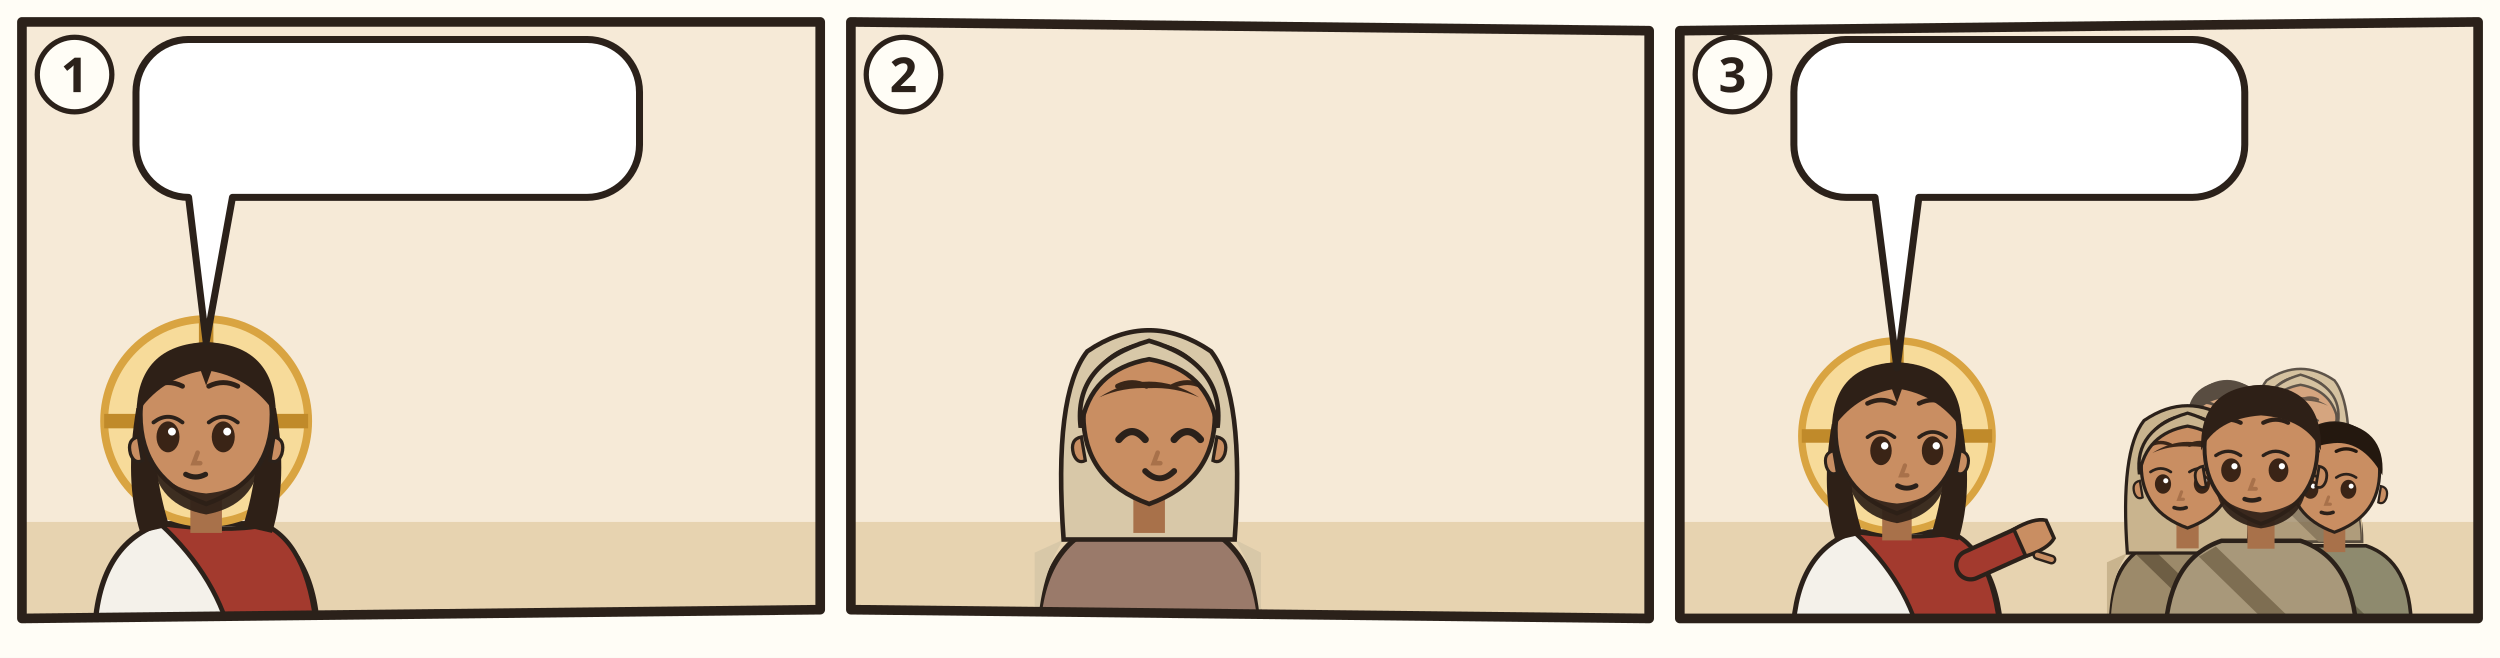
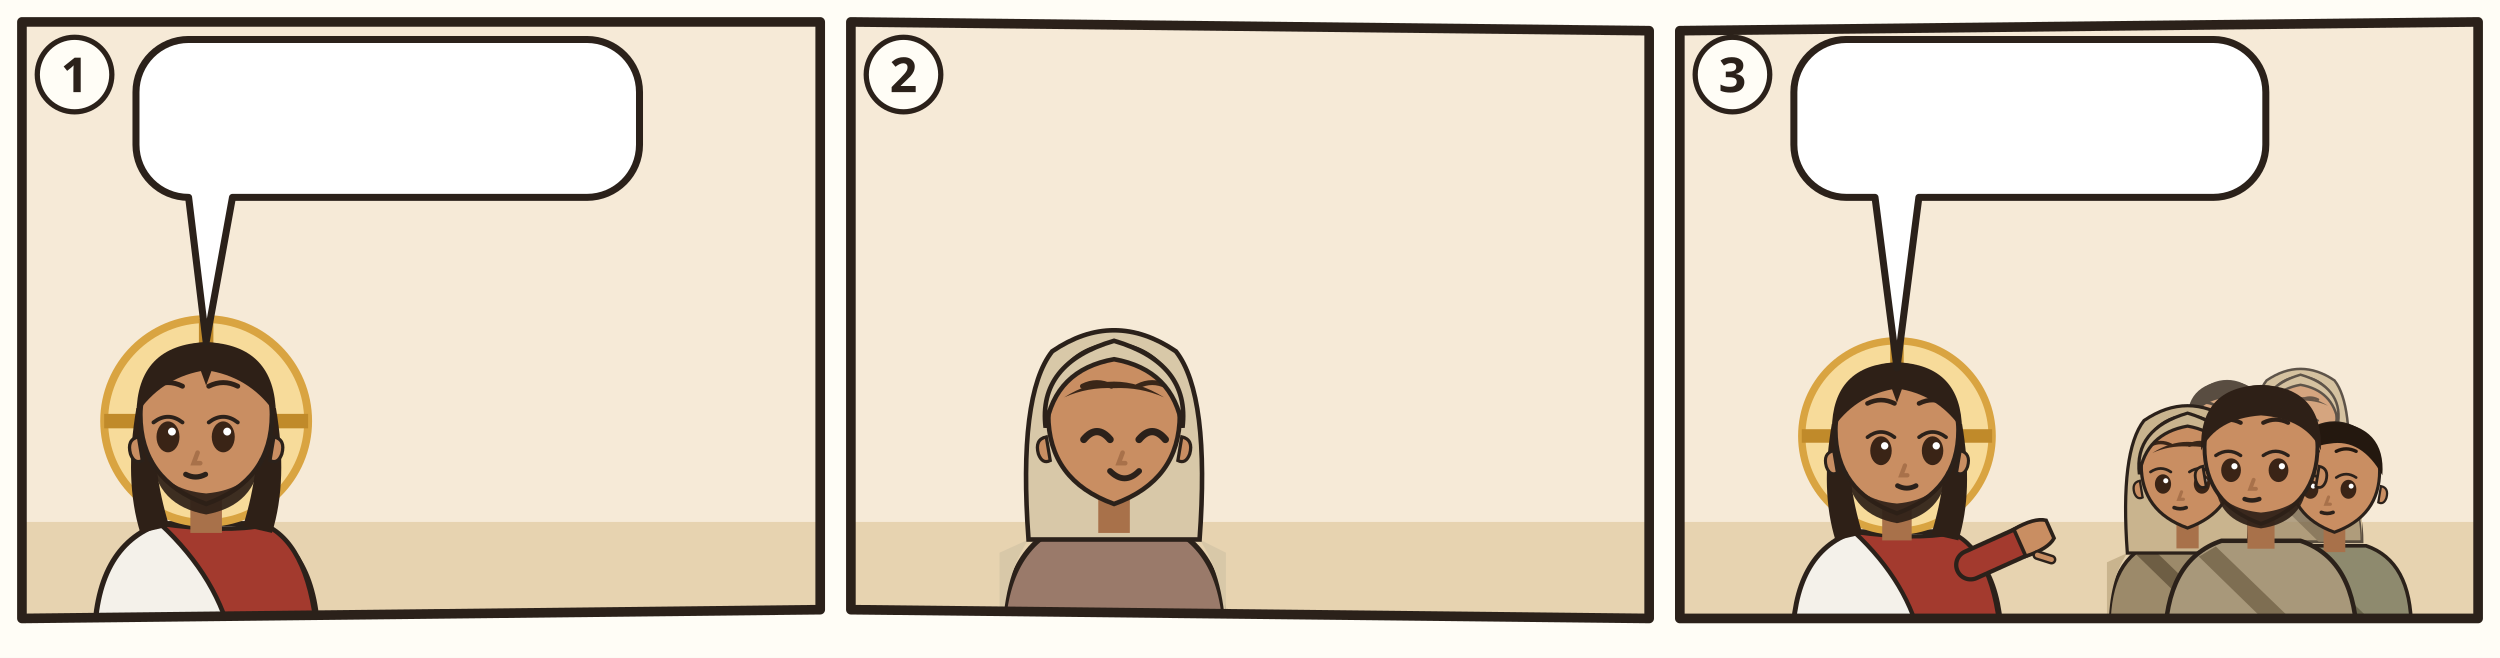
<svg xmlns="http://www.w3.org/2000/svg" viewBox="0 0 380 100">
  <rect width="380" height="100" fill="#FFFDF6" />
  <g transform="translate(2 2) scale(0.6667)">
    <clipPath id="an-cp-mat-013-031-035-1">
      <polygon points="2,2 184,2 184,136 2,138" />
    </clipPath>
    <g clip-path="url(#an-cp-mat-013-031-035-1)">
      <polygon points="2,2 184,2 184,136 2,138" fill="#F6EAD7" />
      <path d="M0 116h186v24H0z" fill="#E7D3B0" />
      <g transform="translate(44 93.0) scale(1.5)">
        <path d="M-17 34Q-17 19-7 15.6L7 15.6Q17 19 17 34z" fill="#F4F1EA" stroke="#2B211A" stroke-width=".8" />
        <path d="M-7 15.6Q3 17 9 15.8Q16 19 17 34L4 34Q2 24-7 15.6z" fill="#A33A2E" stroke="#2B211A" stroke-width=".7" />
        <circle r="15.5" fill="#F7DB9A" stroke="#D9A441" stroke-width="1.2" />
        <path d="M0-15.5v5M-15.5 0h5M15.5 0h-5" stroke="#C08A2A" stroke-width="2.2" />
        <path d="M-10.6 -2Q-12.5 9-10 17L-5.6 16Q-8.4 7-7.6-1z M10.6 -2Q12.5 9 10 17L5.6 16Q8.4 7 7.6-1z" fill="#2E2017" />
        <path d="M-2.4 11h4.8v6h-4.8z" fill="#A8714A" />
        <path d="M-10 -1Q-10 9 0 12.6Q10 9 10 -1A10 10.6 0 0 0 -10 -1z" fill="#C98E62" stroke="#2B211A" stroke-width=".7" />
        <path d="M10.3 2.4q1.8.4 1.2 2.6-.6 1.6-1.8 1z M-10.3 2.4q-1.8.4-1.2 2.6.6 1.6 1.8 1z" fill="#C98E62" stroke="#2B211A" stroke-width=".5" />
        <path d="M-8.2 5.6Q-7.6 12.8 0 14.2Q7.6 12.8 8.2 5.6Q6.6 10.4 0 11Q-6.6 10.4-8.2 5.6z" fill="#2E2017" opacity=".92" />
        <ellipse cx="-5.8" cy="2.4" rx="1.75" ry="2.35" fill="#3A2416" />
        <path d="M-8.0 0.2Q-5.8 -1.5 -3.6 0.2" fill="none" stroke="#2B211A" stroke-width=".6" stroke-linecap="round" />
        <circle cx="-5.2" cy="1.6" r=".6" fill="#FFF" />
        <ellipse cx="2.6" cy="2.4" rx="1.75" ry="2.35" fill="#3A2416" />
        <path d="M0.4 0.2Q2.6 -1.5 4.8 0.2" fill="none" stroke="#2B211A" stroke-width=".6" stroke-linecap="round" />
        <circle cx="3.2" cy="1.6" r=".6" fill="#FFF" />
        <path d="M-8.0 -5.3Q-5.8 -6.4 -3.6 -5.3M0.4 -5.3Q2.6 -6.4 4.8 -5.3" fill="none" stroke="#2E2017" stroke-width=".75" stroke-linecap="round" />
        <path d="M-1.3 4.8l-.6 1.6h1" fill="none" stroke="#A8714A" stroke-width=".7" stroke-linecap="round" />
        <path d="M-3.1 8.1Q-1.6 8.9 -0.1 8.1" fill="none" stroke="#2B211A" stroke-width=".8" stroke-linecap="round" />
        <path d="M-10.6-1Q-10.5-11.6 0-12Q10.5-11.6 10.6-1Q7-6.4 .8-7.6L0-5.4-.8-7.6Q-7-6.4-10.6-1z" fill="#2E2017" />
      </g>
      <use href="#an-senfstaude" x="112.0" y="66" width="50" height="58" />
      <g>
        <path d="M40 6H130.8A12 12 0 0 1 142.8 18V30A12 12 0 0 1 130.8 42L50 42L44 75L40 42H40A12 12 0 0 1 28 30V18A12 12 0 0 1 40 6Z" fill="#FFFFFF" stroke="#2B211A" stroke-width="1.6" stroke-linejoin="round" />
        <use href="#an-samen" x="34" y="12" width="26.2" height="24" />
        <use href="#an-z-pfeil" x="65.2" y="12" width="45.6" height="24" />
        <use href="#an-senfstaude" x="115.8" y="12" width="21.0" height="24" />
      </g>
    </g>
    <polygon points="2,2 184,2 184,136 2,138" fill="none" stroke="#2B211A" stroke-width="2.2" stroke-linejoin="round" />
    <circle cx="14" cy="14" r="8.5" fill="#FFFDF6" stroke="#2B211A" stroke-width="1.2" />
    <text x="14" y="18" text-anchor="middle" font-family="sans-serif" font-size="11" font-weight="700" fill="#2B211A">1</text>
  </g>
  <g transform="translate(128 2) scale(0.6667)">
    <clipPath id="an-cp-mat-013-031-035-2">
      <polygon points="2,2 184,4 184,138 2,136" />
    </clipPath>
    <g clip-path="url(#an-cp-mat-013-031-035-2)">
      <polygon points="2,2 184,4 184,138 2,136" fill="#F6EAD7" />
      <path d="M0 116h186v24H0z" fill="#E7D3B0" />
-       <g transform="translate(70 93.0) scale(1.5)">
+       <g transform="translate(62 93.0) scale(1.5)">
        <path d="M-17 34Q-17 19-7 15.6L7 15.6Q17 19 17 34z" fill="#9A7A6A" stroke="#2B211A" stroke-width=".8" />
        <path d="M-13 18Q-17 24-17 34h-.4V20zM13 18Q17 24 17 34V20z" fill="#D8C8A8" />
        <path d="M-13 18Q-14.6-4-9.4-10.6Q0-17 9.4-10.6Q14.6-4 13 18z" fill="#D8C8A8" stroke="#2B211A" stroke-width=".7" />
        <path d="M-2.4 11h4.8v6h-4.8z" fill="#A8714A" />
        <path d="M-10 -1Q-10 9 0 12.6Q10 9 10 -1A10 10.6 0 0 0 -10 -1z" fill="#C98E62" stroke="#2B211A" stroke-width=".7" />
        <path d="M10.3 2.4q1.8.4 1.2 2.6-.6 1.6-1.8 1z M-10.3 2.4q-1.8.4-1.2 2.6.6 1.6 1.8 1z" fill="#C98E62" stroke="#2B211A" stroke-width=".5" />
        <path d="M-4.6 2.8Q-2.6 0.4 -0.6 2.8" fill="none" stroke="#2B211A" stroke-width="1.1" stroke-linecap="round" />
        <path d="M3.8 2.8Q5.8 0.4 7.8 2.8" fill="none" stroke="#2B211A" stroke-width="1.1" stroke-linecap="round" />
        <path d="M-4.8 -5.3Q-2.6 -6.4 -0.4 -5.3M3.6 -5.3Q5.8 -6.4 8.0 -5.3" fill="none" stroke="#3A2618" stroke-width=".75" stroke-linecap="round" />
        <path d="M1.3 4.8l-.6 1.6h1" fill="none" stroke="#A8714A" stroke-width=".7" stroke-linecap="round" />
        <path d="M-0.6 7.6Q1.6 9.8 3.8 7.6" fill="none" stroke="#2B211A" stroke-width=".9" stroke-linecap="round" />
        <path d="M-7.6-3.6Q0-8.4 7.6-3.6Q4-5.2 0-5Q-4-5.2-7.6-3.6z" fill="#3A2618" />
        <path d="M-10.4 1Q-11.6-8.8 0-12.2Q11.6-8.8 10.4 1Q9-7.8 0-9.4Q-9-7.8-10.4 1z" fill="#D8C8A8" stroke="#2B211A" stroke-width=".7" />
      </g>
-       <use href="#an-sauerteig" x="96.0" y="111" width="18" height="13" />
-       <use href="#an-z-wachsen" x="95.0" y="87.5" width="20" height="20" />
+       <use href="#an-backtrog" x="96.0" y="99" width="40" height="25" />
+       <use href="#an-z-wachsen" x="106.0" y="81.5" width="20" height="20" />
    </g>
    <polygon points="2,2 184,4 184,138 2,136" fill="none" stroke="#2B211A" stroke-width="2.2" stroke-linejoin="round" />
    <circle cx="14" cy="14" r="8.5" fill="#FFFDF6" stroke="#2B211A" stroke-width="1.2" />
    <text x="14" y="18" text-anchor="middle" font-family="sans-serif" font-size="11" font-weight="700" fill="#2B211A">2</text>
  </g>
  <g transform="translate(254 2) scale(0.6667)">
    <clipPath id="an-cp-mat-013-031-035-3">
      <polygon points="2,4 184,2 184,138 2,138" />
    </clipPath>
    <g clip-path="url(#an-cp-mat-013-031-035-3)">
      <polygon points="2,4 184,2 184,138 2,138" fill="#F6EAD7" />
      <path d="M0 116h186v24H0z" fill="#E7D3B0" />
      <g transform="translate(51.5 96.4) scale(1.4)">
        <path d="M-17 34Q-17 19-7 15.6L7 15.6Q17 19 17 34z" fill="#F4F1EA" stroke="#2B211A" stroke-width=".8" />
        <path d="M-7 15.6Q3 17 9 15.8Q16 19 17 34L4 34Q2 24-7 15.6z" fill="#A33A2E" stroke="#2B211A" stroke-width=".7" />
        <path d="M12 21L21.1 16.9" stroke="#2B211A" stroke-width="5.4" stroke-linecap="round" />
        <path d="M12 21L21.1 16.9" stroke="#A33A2E" stroke-width="4" stroke-linecap="round" />
        <g transform="translate(21.1 16.9) rotate(66)">
          <path d="M-2.4 1.2Q-2.8-2.6-1.6-4.2h3.2Q2.8-2.6 2.4 1.2z" fill="#C98E62" stroke="#2B211A" stroke-width=".6" />
          <path d="M3 -.6l1.6-1.8" stroke="#2B211A" stroke-width="1.6" stroke-linecap="round" />
          <path d="M3 -.6l1.6-1.8" stroke="#C98E62" stroke-width=".8" stroke-linecap="round" />
        </g>
        <circle r="15.5" fill="#F7DB9A" stroke="#D9A441" stroke-width="1.2" />
        <path d="M0-15.5v5M-15.5 0h5M15.5 0h-5" stroke="#C08A2A" stroke-width="2.2" />
        <path d="M-10.6 -2Q-12.5 9-10 17L-5.6 16Q-8.4 7-7.6-1z M10.6 -2Q12.5 9 10 17L5.6 16Q8.4 7 7.6-1z" fill="#2E2017" />
        <path d="M-2.4 11h4.8v6h-4.8z" fill="#A8714A" />
        <path d="M-10 -1Q-10 9 0 12.6Q10 9 10 -1A10 10.6 0 0 0 -10 -1z" fill="#C98E62" stroke="#2B211A" stroke-width=".7" />
        <path d="M10.3 2.4q1.8.4 1.2 2.6-.6 1.6-1.8 1z M-10.3 2.4q-1.8.4-1.2 2.6.6 1.6 1.8 1z" fill="#C98E62" stroke="#2B211A" stroke-width=".5" />
        <path d="M-8.2 5.6Q-7.6 12.8 0 14.2Q7.6 12.8 8.2 5.6Q6.6 10.4 0 11Q-6.6 10.4-8.2 5.6z" fill="#2E2017" opacity=".92" />
        <ellipse cx="-2.6" cy="2.4" rx="1.75" ry="2.35" fill="#3A2416" />
        <path d="M-4.8 0.2Q-2.6 -1.5 -0.4 0.2" fill="none" stroke="#2B211A" stroke-width=".6" stroke-linecap="round" />
        <circle cx="-2.0" cy="1.6" r=".6" fill="#FFF" />
        <ellipse cx="5.8" cy="2.4" rx="1.75" ry="2.35" fill="#3A2416" />
        <path d="M3.6 0.2Q5.8 -1.5 8.0 0.2" fill="none" stroke="#2B211A" stroke-width=".6" stroke-linecap="round" />
        <circle cx="6.4" cy="1.6" r=".6" fill="#FFF" />
        <path d="M-4.8 -5.3Q-2.6 -6.4 -0.4 -5.3M3.6 -5.3Q5.8 -6.4 8.0 -5.3" fill="none" stroke="#2E2017" stroke-width=".75" stroke-linecap="round" />
        <path d="M1.3 4.8l-.6 1.6h1" fill="none" stroke="#A8714A" stroke-width=".7" stroke-linecap="round" />
        <path d="M0.1 8.1Q1.6 8.9 3.1 8.1" fill="none" stroke="#2B211A" stroke-width=".8" stroke-linecap="round" />
        <path d="M-10.6-1Q-10.5-11.6 0-12Q10.5-11.6 10.6-1Q7-6.4 .8-7.6L0-5.4-.8-7.6Q-7-6.4-10.6-1z" fill="#2E2017" />
      </g>
      <g opacity=".75">
        <g transform="translate(126.772 93.768) scale(0.85008)">
          <path d="M-17 34Q-17 19-7 15.6L7 15.6Q17 19 17 34z" fill="#8E8A6E" stroke="#2B211A" stroke-width=".8" />
          <path d="M-8 16.6L10 34h-5L-11 18.4z" fill="#6A664C" />
          <path d="M-2.4 11h4.8v6h-4.8z" fill="#A8714A" />
          <path d="M-10 -1Q-10 9 0 12.6Q10 9 10 -1A10 10.6 0 0 0 -10 -1z" fill="#C98E62" stroke="#2B211A" stroke-width=".7" />
          <path d="M10.3 2.4q1.8.4 1.2 2.6-.6 1.6-1.8 1z M-10.3 2.4q-1.8.4-1.2 2.6.6 1.6 1.8 1z" fill="#C98E62" stroke="#2B211A" stroke-width=".5" />
          <ellipse cx="-5.3" cy="3.1" rx="1.75" ry="2.1" fill="#3A2416" />
          <path d="M-8.0 0.5Q-5.8 -1.0 -3.6 0.5" fill="none" stroke="#2B211A" stroke-width=".6" stroke-linecap="round" />
          <circle cx="-4.7" cy="2.4" r=".55" fill="#FFF" />
          <ellipse cx="3.1" cy="3.1" rx="1.75" ry="2.1" fill="#3A2416" />
          <path d="M0.4 0.5Q2.6 -1.0 4.8 0.5" fill="none" stroke="#2B211A" stroke-width=".6" stroke-linecap="round" />
          <circle cx="3.7" cy="2.4" r=".55" fill="#FFF" />
          <path d="M-8.0 -5.3Q-5.8 -6.4 -3.6 -5.3M0.4 -5.3Q2.6 -6.4 4.8 -5.3" fill="none" stroke="#24180F" stroke-width=".75" stroke-linecap="round" />
          <path d="M-1.3 4.8l-.6 1.6h1" fill="none" stroke="#A8714A" stroke-width=".7" stroke-linecap="round" />
          <path d="M-2.9 8.2Q-1.6 8.7 -0.3 8.2" fill="none" stroke="#2B211A" stroke-width=".8" stroke-linecap="round" />
          <path d="M-10.6 0Q-11.4-10.8 0-11.8Q11.4-10.8 10.6 0Q6-8.2-1-7Q-7-6.4-10.6 0z" fill="#24180F" />
        </g>
        <g transform="translate(143.516 92.48) scale(0.82432)">
          <path d="M-17 34Q-17 19-7 15.6L7 15.6Q17 19 17 34z" fill="#9C8A6A" stroke="#2B211A" stroke-width=".8" />
          <path d="M-13 18Q-17 24-17 34h-.4V20zM13 18Q17 24 17 34V20z" fill="#C9B48E" />
          <path d="M-8 16.6L10 34h-5L-11 18.4z" fill="#6E5E44" />
          <path d="M-13 18Q-14.6-4-9.4-10.6Q0-17 9.4-10.6Q14.6-4 13 18z" fill="#C9B48E" stroke="#2B211A" stroke-width=".7" />
          <path d="M-2.4 11h4.8v6h-4.8z" fill="#A8714A" />
          <path d="M-10 -1Q-10 9 0 12.6Q10 9 10 -1A10 10.6 0 0 0 -10 -1z" fill="#C98E62" stroke="#2B211A" stroke-width=".7" />
          <path d="M10.3 2.4q1.8.4 1.2 2.6-.6 1.6-1.8 1z M-10.3 2.4q-1.8.4-1.2 2.6.6 1.6 1.8 1z" fill="#C98E62" stroke="#2B211A" stroke-width=".5" />
          <ellipse cx="-5.3" cy="3.1" rx="1.75" ry="2.1" fill="#3A2416" />
          <path d="M-8.0 0.5Q-5.8 -1.0 -3.6 0.5" fill="none" stroke="#2B211A" stroke-width=".6" stroke-linecap="round" />
          <circle cx="-4.7" cy="2.4" r=".55" fill="#FFF" />
          <ellipse cx="3.1" cy="3.1" rx="1.75" ry="2.1" fill="#3A2416" />
          <path d="M0.4 0.5Q2.6 -1.0 4.8 0.5" fill="none" stroke="#2B211A" stroke-width=".6" stroke-linecap="round" />
          <circle cx="3.7" cy="2.4" r=".55" fill="#FFF" />
          <path d="M-8.0 -5.3Q-5.8 -6.4 -3.6 -5.3M0.4 -5.3Q2.6 -6.4 4.8 -5.3" fill="none" stroke="#3A2618" stroke-width=".75" stroke-linecap="round" />
          <path d="M-1.3 4.8l-.6 1.6h1" fill="none" stroke="#A8714A" stroke-width=".7" stroke-linecap="round" />
          <path d="M-2.9 8.2Q-1.6 8.7 -0.3 8.2" fill="none" stroke="#2B211A" stroke-width=".8" stroke-linecap="round" />
          <path d="M-7.6-3.6Q0-8.4 7.6-3.6Q4-5.2 0-5Q-4-5.2-7.6-3.6z" fill="#3A2618" />
          <path d="M-10.4 1Q-11.6-8.8 0-12.2Q11.6-8.8 10.4 1Q9-7.8 0-9.4Q-9-7.8-10.4 1z" fill="#C9B48E" stroke="#2B211A" stroke-width=".7" />
        </g>
      </g>
      <g transform="translate(117.756 104.072) scale(1.05616)">
        <path d="M-17 34Q-17 19-7 15.6L7 15.6Q17 19 17 34z" fill="#9C8A6A" stroke="#2B211A" stroke-width=".8" />
        <path d="M-13 18Q-17 24-17 34h-.4V20zM13 18Q17 24 17 34V20z" fill="#C9B48E" />
        <path d="M-8 16.6L10 34h-5L-11 18.4z" fill="#6E5E44" />
        <path d="M-13 18Q-14.6-4-9.4-10.6Q0-17 9.4-10.6Q14.6-4 13 18z" fill="#C9B48E" stroke="#2B211A" stroke-width=".7" />
        <path d="M-2.4 11h4.8v6h-4.8z" fill="#A8714A" />
        <path d="M-10 -1Q-10 9 0 12.6Q10 9 10 -1A10 10.6 0 0 0 -10 -1z" fill="#C98E62" stroke="#2B211A" stroke-width=".7" />
        <path d="M10.3 2.4q1.8.4 1.2 2.6-.6 1.6-1.8 1z M-10.3 2.4q-1.8.4-1.2 2.6.6 1.6 1.8 1z" fill="#C98E62" stroke="#2B211A" stroke-width=".5" />
        <ellipse cx="-5.3" cy="3.1" rx="1.75" ry="2.1" fill="#3A2416" />
        <path d="M-8.0 0.5Q-5.8 -1.0 -3.6 0.5" fill="none" stroke="#2B211A" stroke-width=".6" stroke-linecap="round" />
        <circle cx="-4.7" cy="2.4" r=".55" fill="#FFF" />
        <ellipse cx="3.1" cy="3.1" rx="1.75" ry="2.1" fill="#3A2416" />
        <path d="M0.4 0.5Q2.6 -1.0 4.8 0.5" fill="none" stroke="#2B211A" stroke-width=".6" stroke-linecap="round" />
        <circle cx="3.7" cy="2.4" r=".55" fill="#FFF" />
        <path d="M-8.0 -5.3Q-5.8 -6.4 -3.6 -5.3M0.4 -5.3Q2.6 -6.4 4.8 -5.3" fill="none" stroke="#3A2618" stroke-width=".75" stroke-linecap="round" />
        <path d="M-1.3 4.8l-.6 1.6h1" fill="none" stroke="#A8714A" stroke-width=".7" stroke-linecap="round" />
        <path d="M-2.9 8.2Q-1.6 8.7 -0.3 8.2" fill="none" stroke="#2B211A" stroke-width=".8" stroke-linecap="round" />
        <path d="M-7.6-3.6Q0-8.4 7.6-3.6Q4-5.2 0-5Q-4-5.2-7.6-3.6z" fill="#3A2618" />
        <path d="M-10.4 1Q-11.6-8.8 0-12.2Q11.6-8.8 10.4 1Q9-7.8 0-9.4Q-9-7.8-10.4 1z" fill="#C9B48E" stroke="#2B211A" stroke-width=".7" />
      </g>
      <g transform="translate(151.244 105.36) scale(1.0304)">
        <path d="M-17 34Q-17 19-7 15.6L7 15.6Q17 19 17 34z" fill="#8E8A6E" stroke="#2B211A" stroke-width=".8" />
        <path d="M-8 16.6L10 34h-5L-11 18.4z" fill="#6A664C" />
        <path d="M-2.4 11h4.8v6h-4.8z" fill="#A8714A" />
        <path d="M-10 -1Q-10 9 0 12.6Q10 9 10 -1A10 10.6 0 0 0 -10 -1z" fill="#C98E62" stroke="#2B211A" stroke-width=".7" />
        <path d="M10.3 2.4q1.8.4 1.2 2.6-.6 1.6-1.8 1z M-10.3 2.4q-1.8.4-1.2 2.6.6 1.6 1.8 1z" fill="#C98E62" stroke="#2B211A" stroke-width=".5" />
        <ellipse cx="-5.3" cy="3.1" rx="1.75" ry="2.1" fill="#3A2416" />
        <path d="M-8.0 0.5Q-5.8 -1.0 -3.6 0.5" fill="none" stroke="#2B211A" stroke-width=".6" stroke-linecap="round" />
        <circle cx="-4.7" cy="2.4" r=".55" fill="#FFF" />
        <ellipse cx="3.1" cy="3.1" rx="1.75" ry="2.1" fill="#3A2416" />
        <path d="M0.4 0.5Q2.6 -1.0 4.8 0.5" fill="none" stroke="#2B211A" stroke-width=".6" stroke-linecap="round" />
        <circle cx="3.7" cy="2.4" r=".55" fill="#FFF" />
        <path d="M-8.0 -5.3Q-5.8 -6.4 -3.6 -5.3M0.4 -5.3Q2.6 -6.4 4.8 -5.3" fill="none" stroke="#24180F" stroke-width=".75" stroke-linecap="round" />
        <path d="M-1.3 4.8l-.6 1.6h1" fill="none" stroke="#A8714A" stroke-width=".7" stroke-linecap="round" />
        <path d="M-2.9 8.2Q-1.6 8.7 -0.3 8.2" fill="none" stroke="#2B211A" stroke-width=".8" stroke-linecap="round" />
        <path d="M-10.6 0Q-11.4-10.8 0-11.8Q11.4-10.8 10.6 0Q6-8.2-1-7Q-7-6.4-10.6 0z" fill="#24180F" />
      </g>
      <g transform="translate(134.5 100.208) scale(1.288)">
        <path d="M-17 34Q-17 19-7 15.6L7 15.6Q17 19 17 34z" fill="#A8987A" stroke="#2B211A" stroke-width=".8" />
        <path d="M-8 16.6L10 34h-5L-11 18.4z" fill="#7E6E52" />
        <path d="M-2.4 11h4.8v6h-4.8z" fill="#A8714A" />
        <path d="M-10 -1Q-10 9 0 12.6Q10 9 10 -1A10 10.6 0 0 0 -10 -1z" fill="#C98E62" stroke="#2B211A" stroke-width=".7" />
        <path d="M10.3 2.4q1.8.4 1.2 2.6-.6 1.6-1.8 1z M-10.3 2.4q-1.8.4-1.2 2.6.6 1.6 1.8 1z" fill="#C98E62" stroke="#2B211A" stroke-width=".5" />
        <path d="M-8 6.4Q-7 12.4 0 13.4Q7 12.4 8 6.4Q6 10 0 10.6Q-6 10-8 6.4z" fill="#2E2017" opacity=".92" />
        <ellipse cx="-5.3" cy="3.1" rx="1.75" ry="2.1" fill="#3A2416" />
        <path d="M-8.0 0.5Q-5.8 -1.0 -3.6 0.5" fill="none" stroke="#2B211A" stroke-width=".6" stroke-linecap="round" />
        <circle cx="-4.7" cy="2.4" r=".55" fill="#FFF" />
        <ellipse cx="3.1" cy="3.1" rx="1.75" ry="2.1" fill="#3A2416" />
        <path d="M0.4 0.5Q2.6 -1.0 4.8 0.5" fill="none" stroke="#2B211A" stroke-width=".6" stroke-linecap="round" />
        <circle cx="3.7" cy="2.4" r=".55" fill="#FFF" />
        <path d="M-8.0 -5.3Q-5.8 -6.4 -3.6 -5.3M0.4 -5.3Q2.6 -6.4 4.8 -5.3" fill="none" stroke="#2E2017" stroke-width=".75" stroke-linecap="round" />
        <path d="M-1.3 4.8l-.6 1.6h1" fill="none" stroke="#A8714A" stroke-width=".7" stroke-linecap="round" />
        <path d="M-2.9 8.2Q-1.6 8.7 -0.3 8.2" fill="none" stroke="#2B211A" stroke-width=".8" stroke-linecap="round" />
        <path d="M-10.6-.4Q-11-11.6 0-12Q11-11.6 10.6-.4Q8-6 0-6.6Q-8-6-10.6-.4z" fill="#2E2017" />
      </g>
      <g>
-         <path d="M40 6H118.8A12 12 0 0 1 130.8 18V30A12 12 0 0 1 118.8 42L56.5 42L51.5 80.9L46.5 42H40A12 12 0 0 1 28 30V18A12 12 0 0 1 40 6Z" fill="#FFFFFF" stroke="#2B211A" stroke-width="1.6" stroke-linejoin="round" />
+         <path d="M40 6H123.6A12 12 0 0 1 135.6 18V30A12 12 0 0 1 123.6 42L56.5 42L51.5 80.9L46.5 42H40A12 12 0 0 1 28 30V18A12 12 0 0 1 40 6Z" fill="#FFFFFF" stroke="#2B211A" stroke-width="1.6" stroke-linejoin="round" />
        <use href="#an-samen" x="34" y="12" width="26.2" height="24" />
        <use href="#an-senfstaude" x="65.2" y="12" width="21.0" height="24" />
-         <use href="#an-sauerteig" x="91.2" y="12" width="33.6" height="24" />
+         <use href="#an-backtrog" x="91.2" y="12" width="38.4" height="24" />
      </g>
    </g>
    <polygon points="2,4 184,2 184,138 2,138" fill="none" stroke="#2B211A" stroke-width="2.2" stroke-linejoin="round" />
    <circle cx="14" cy="14" r="8.5" fill="#FFFDF6" stroke="#2B211A" stroke-width="1.2" />
    <text x="14" y="18" text-anchor="middle" font-family="sans-serif" font-size="11" font-weight="700" fill="#2B211A">3</text>
  </g>
</svg>
